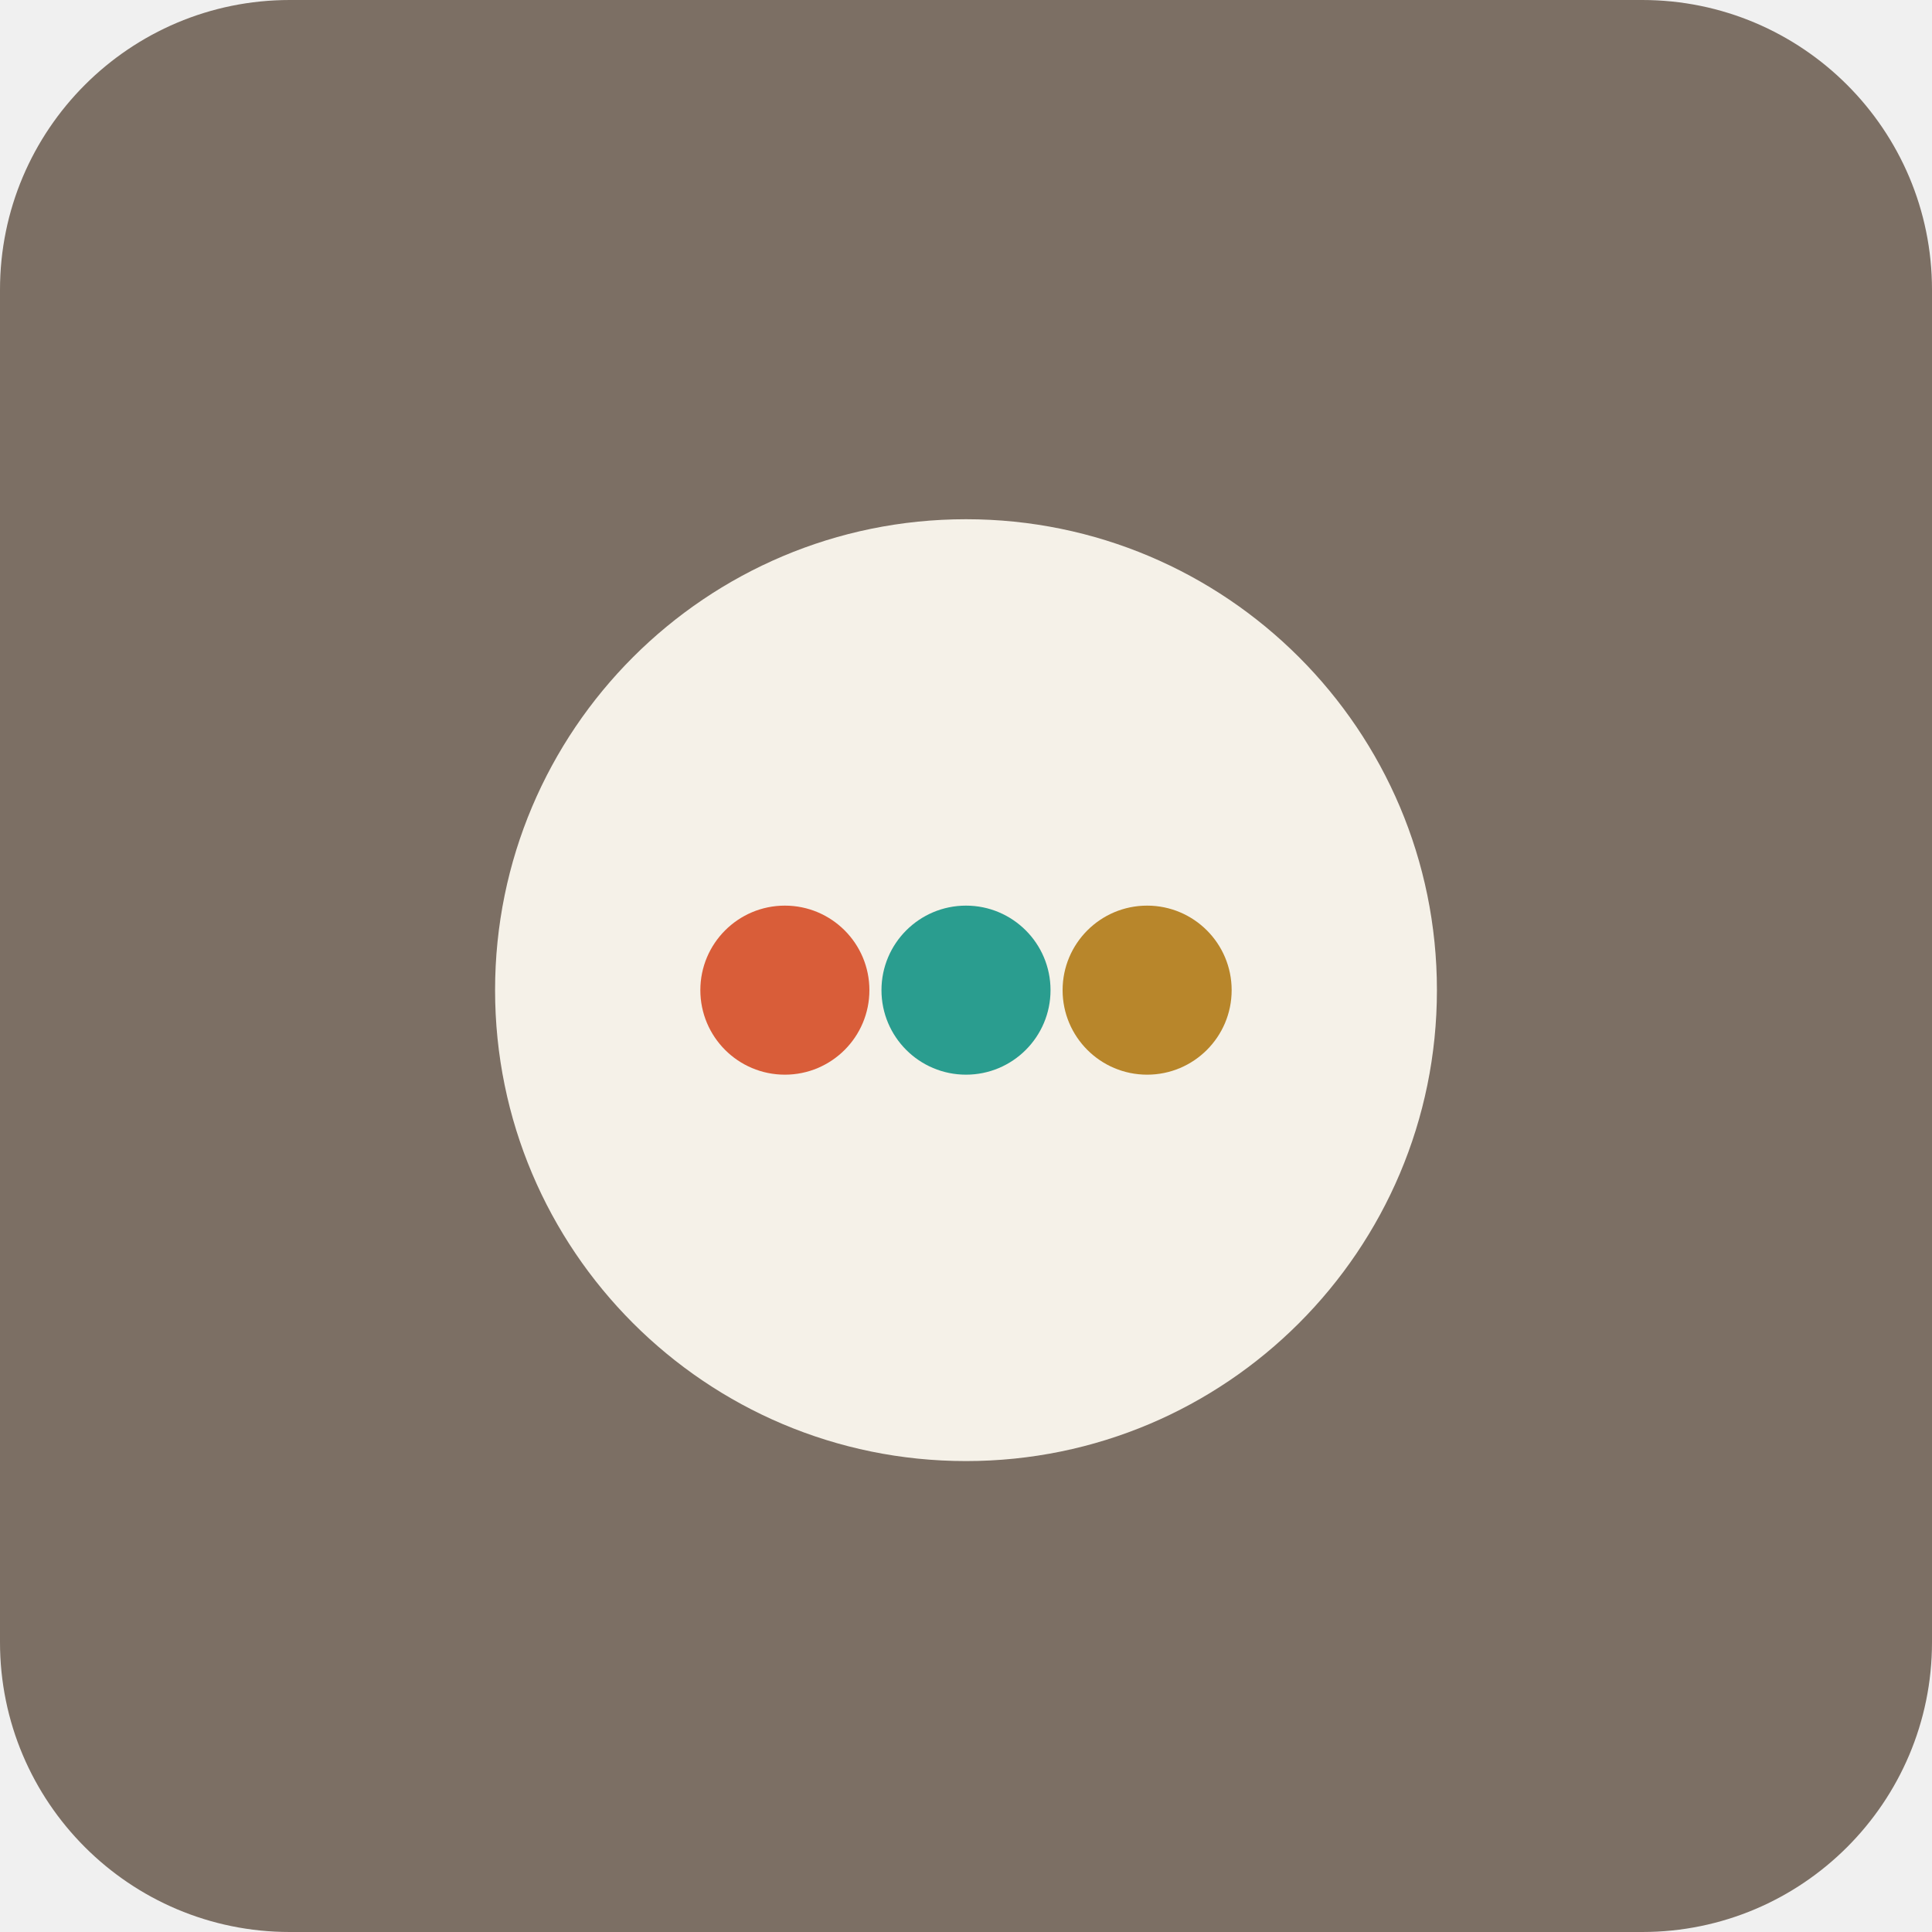
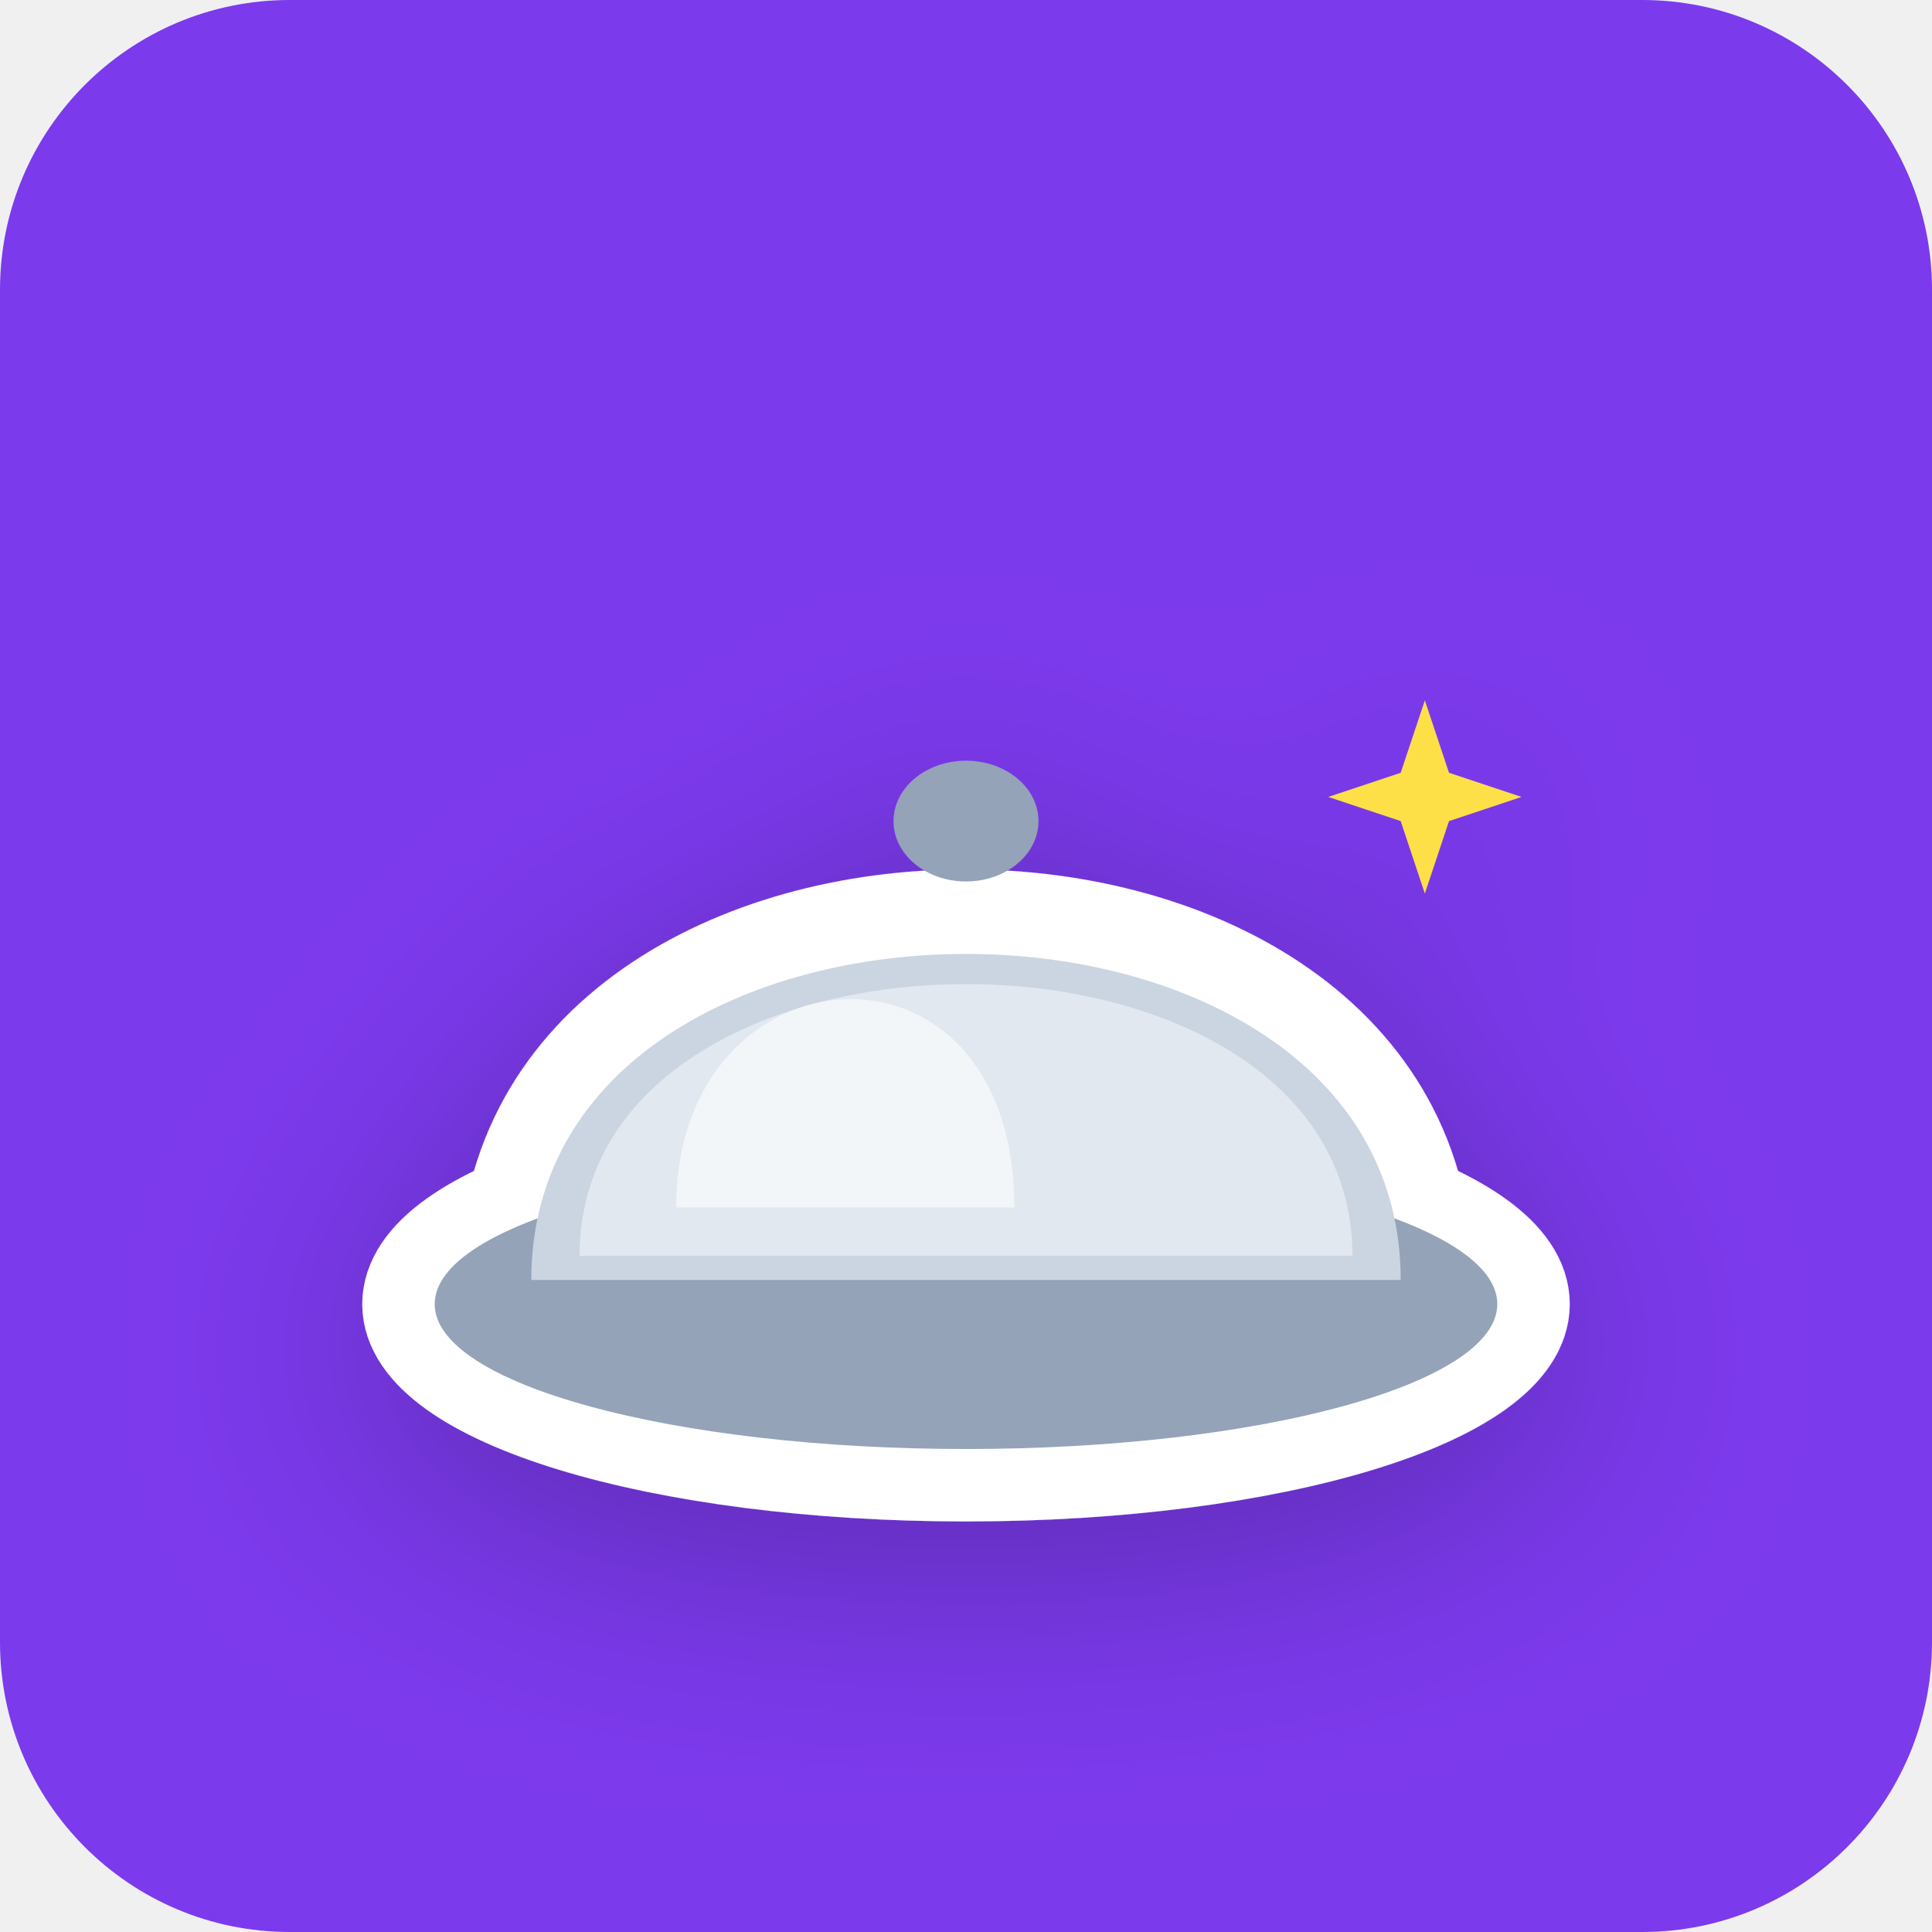
<svg xmlns="http://www.w3.org/2000/svg" viewBox="0 0 160 160" role="img" data-cuisine="otra">
-   <rect width="160" height="160" rx="24" fill="#7C6F64" />
-   <circle cx="80" cy="82" r="39" fill="#F5F1E8" />
-   <circle cx="65" cy="82" r="7" fill="#D95D39" />
-   <circle cx="80" cy="82" r="7" fill="#2A9D8F" />
-   <circle cx="95" cy="82" r="7" fill="#B8862B" />
+   <defs>
+ 
+ </defs>
+   <rect width="160" height="160" rx="24" fill="#7C3AED" />
+   <g filter="drop-shadow(0 4px 10px rgba(0,0,0,0.25))">
+     <ellipse cx="80" cy="108" rx="46" ry="14" fill="#FFFFFF" stroke="#FFFFFF" stroke-width="8" />
+     <path d="M42 106 C42 66 118 66 118 106 Z" fill="#FFFFFF" stroke="#FFFFFF" stroke-width="8" />
+     <ellipse cx="80" cy="108" rx="44" ry="12" fill="#94A3B8" />
+     <path d="M44 106 C44 70 116 70 116 106 Z" fill="#CBD5E1" />
+     <path d="M48 104 C48 74 112 74 112 104 Z" fill="#E2E8F0" />
+     <path d="M56 100 C56 78 84 76 84 100 Z" fill="#FFFFFF" opacity="0.6" />
+     <ellipse cx="80" cy="68" rx="6" ry="5" fill="#94A3B8" />
+     <polygon points="118,58 120,64 126,66 120,68 118,74 116,68 110,66 116,64" fill="#FDE047" />
+   </g>
</svg>
